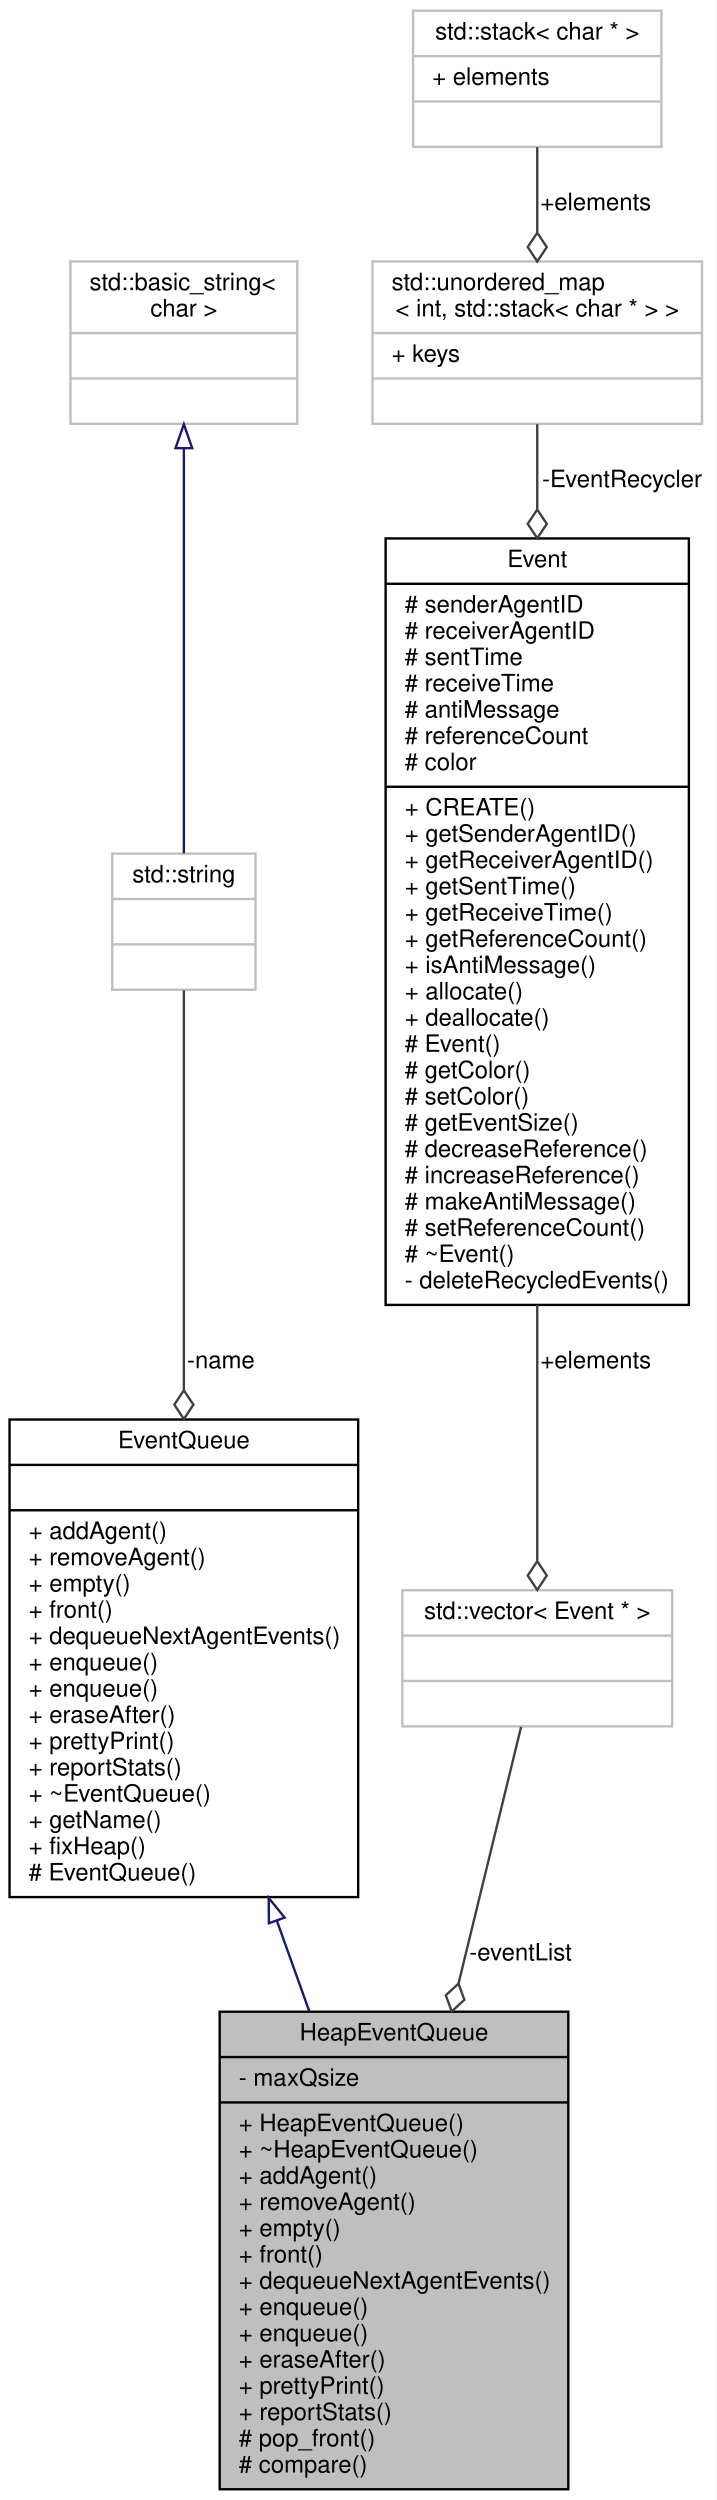
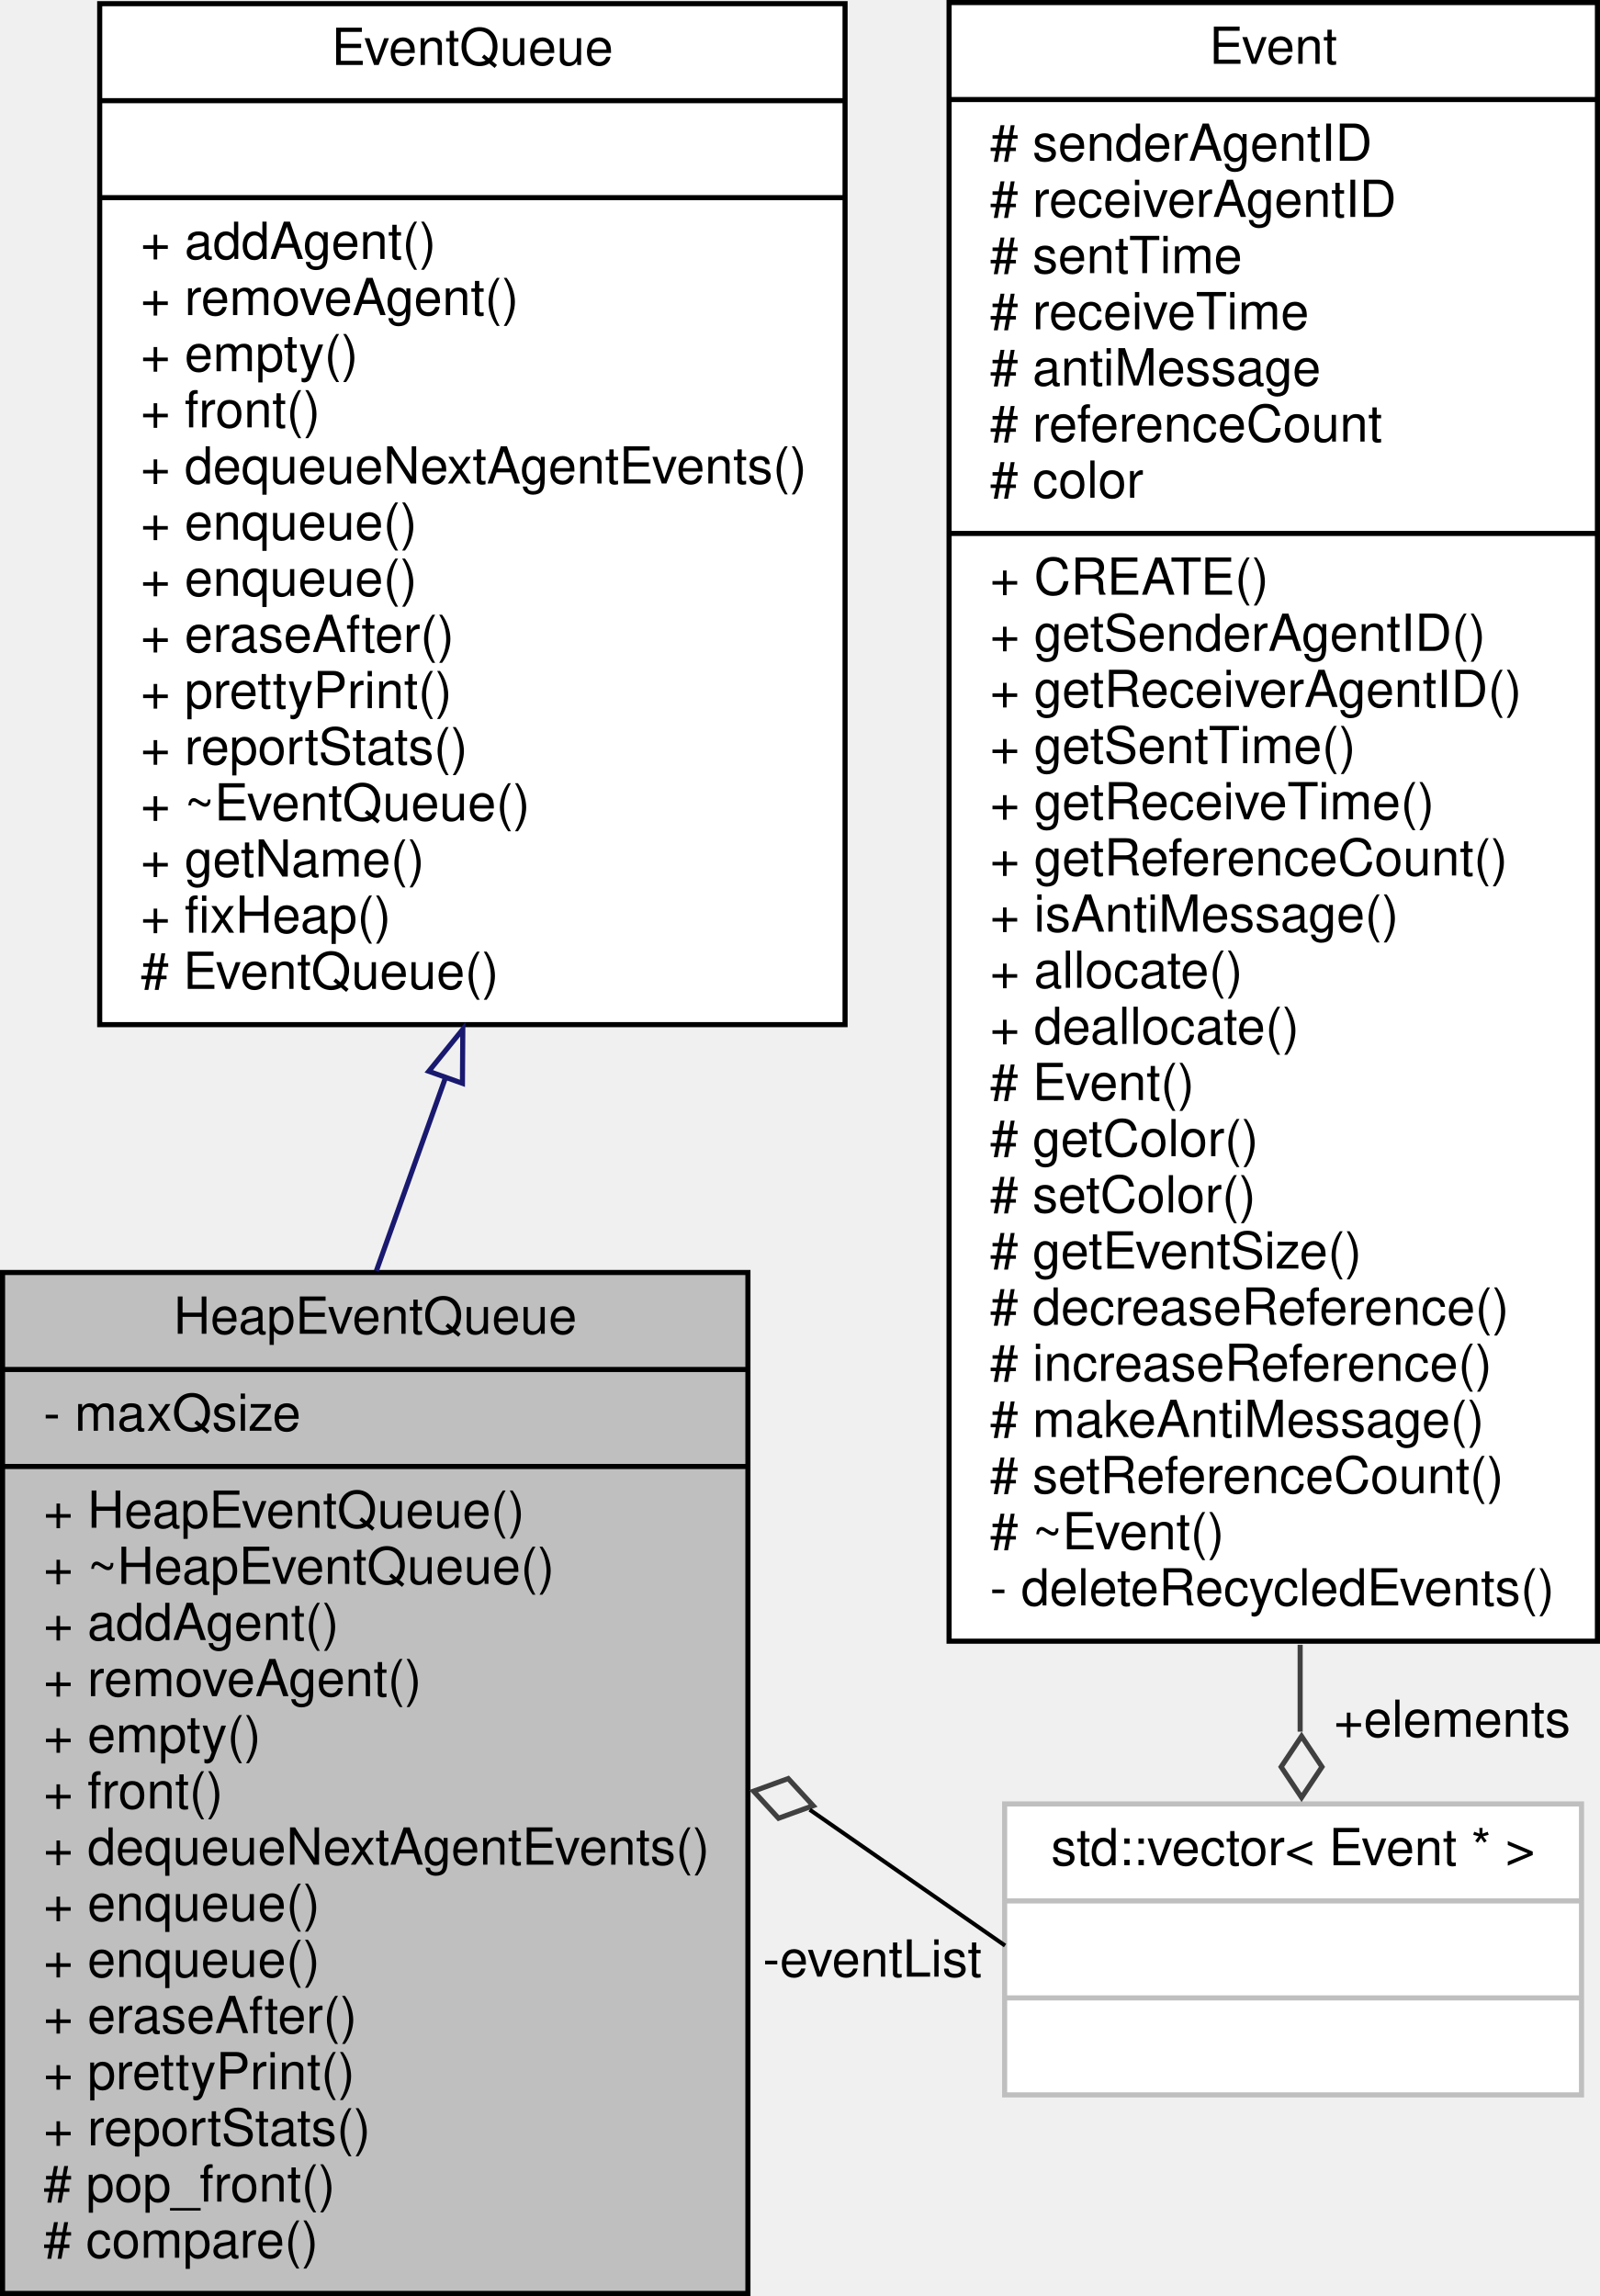
- <svg xmlns="http://www.w3.org/2000/svg" xmlns:xlink="http://www.w3.org/1999/xlink" width="300pt" height="1047pt" viewBox="0.00 0.00 300.00 1047.00">
-   <g id="graph0" class="graph" transform="scale(1 1) rotate(0) translate(4 1043)">
-     <polygon fill="white" stroke="none" points="-4,4 -4,-1043 296,-1043 296,4 -4,4" />
-     <g id="node1" class="node">
-       <polygon fill="#bfbfbf" stroke="black" points="88,-0.5 88,-200.5 234,-200.5 234,-0.5 88,-0.5" />
-       <text text-anchor="middle" x="161" y="-188.5" font-family="Helvetica,sans-Serif" font-size="10.00">HeapEventQueue</text>
-       <polyline fill="none" stroke="black" points="88,-181.5 234,-181.5 " />
-       <text text-anchor="start" x="96" y="-169.5" font-family="Helvetica,sans-Serif" font-size="10.00">- maxQsize</text>
-       <polyline fill="none" stroke="black" points="88,-162.5 234,-162.5 " />
-       <text text-anchor="start" x="96" y="-150.5" font-family="Helvetica,sans-Serif" font-size="10.00">+ HeapEventQueue()</text>
-       <text text-anchor="start" x="96" y="-139.5" font-family="Helvetica,sans-Serif" font-size="10.00">+ ~HeapEventQueue()</text>
-       <text text-anchor="start" x="96" y="-128.5" font-family="Helvetica,sans-Serif" font-size="10.00">+ addAgent()</text>
-       <text text-anchor="start" x="96" y="-117.5" font-family="Helvetica,sans-Serif" font-size="10.00">+ removeAgent()</text>
-       <text text-anchor="start" x="96" y="-106.5" font-family="Helvetica,sans-Serif" font-size="10.00">+ empty()</text>
-       <text text-anchor="start" x="96" y="-95.5" font-family="Helvetica,sans-Serif" font-size="10.00">+ front()</text>
-       <text text-anchor="start" x="96" y="-84.5" font-family="Helvetica,sans-Serif" font-size="10.00">+ dequeueNextAgentEvents()</text>
-       <text text-anchor="start" x="96" y="-73.5" font-family="Helvetica,sans-Serif" font-size="10.00">+ enqueue()</text>
-       <text text-anchor="start" x="96" y="-62.5" font-family="Helvetica,sans-Serif" font-size="10.00">+ enqueue()</text>
-       <text text-anchor="start" x="96" y="-51.5" font-family="Helvetica,sans-Serif" font-size="10.00">+ eraseAfter()</text>
-       <text text-anchor="start" x="96" y="-40.5" font-family="Helvetica,sans-Serif" font-size="10.00">+ prettyPrint()</text>
-       <text text-anchor="start" x="96" y="-29.5" font-family="Helvetica,sans-Serif" font-size="10.00">+ reportStats()</text>
-       <text text-anchor="start" x="96" y="-18.5" font-family="Helvetica,sans-Serif" font-size="10.00"># pop_front()</text>
-       <text text-anchor="start" x="96" y="-7.5" font-family="Helvetica,sans-Serif" font-size="10.00"># compare()</text>
+ <svg xmlns="http://www.w3.org/2000/svg" xmlns:xlink="http://www.w3.org/1999/xlink" width="391.753" height="562.219" viewBox="0 0 313.402 449.775" id="svg2" version="1.1">
+   <defs id="defs306" />
+   <g id="g3453" transform="translate(24.40202,-225)">
+     <g transform="translate(-111.902,674.7754)" id="node1" class="node">
+       <polygon points="88,-200.5 234,-200.5 234,-0.5 88,-0.5 88,-0.5 " id="polygon12" style="fill:#bfbfbf;stroke:#000000" />
+       <text x="161" y="-188.5" font-size="10.00" id="text14" style="font-size:10px;text-anchor:middle;font-family:'Helvetica,sans-Serif'">HeapEventQueue</text>
+       <polyline points="88,-181.5 234,-181.5 " id="polyline16" style="fill:none;stroke:#000000" />
+       <text x="96" y="-169.5" font-size="10.00" id="text18" style="font-size:10px;text-anchor:start;font-family:'Helvetica,sans-Serif'">- maxQsize</text>
+       <polyline points="88,-162.5 234,-162.5 " id="polyline20" style="fill:none;stroke:#000000" />
+       <text x="96" y="-150.5" font-size="10.00" id="text22" style="font-size:10px;text-anchor:start;font-family:'Helvetica,sans-Serif'">+ HeapEventQueue()</text>
+       <text x="96" y="-139.5" font-size="10.00" id="text24" style="font-size:10px;text-anchor:start;font-family:'Helvetica,sans-Serif'">+ ~HeapEventQueue()</text>
+       <text x="96" y="-128.5" font-size="10.00" id="text26" style="font-size:10px;text-anchor:start;font-family:'Helvetica,sans-Serif'">+ addAgent()</text>
+       <text x="96" y="-117.5" font-size="10.00" id="text28" style="font-size:10px;text-anchor:start;font-family:'Helvetica,sans-Serif'">+ removeAgent()</text>
+       <text x="96" y="-106.5" font-size="10.00" id="text30" style="font-size:10px;text-anchor:start;font-family:'Helvetica,sans-Serif'">+ empty()</text>
+       <text x="96" y="-95.5" font-size="10.00" id="text32" style="font-size:10px;text-anchor:start;font-family:'Helvetica,sans-Serif'">+ front()</text>
+       <text x="96" y="-84.5" font-size="10.00" id="text34" style="font-size:10px;text-anchor:start;font-family:'Helvetica,sans-Serif'">+ dequeueNextAgentEvents()</text>
+       <text x="96" y="-73.5" font-size="10.00" id="text36" style="font-size:10px;text-anchor:start;font-family:'Helvetica,sans-Serif'">+ enqueue()</text>
+       <text x="96" y="-62.5" font-size="10.00" id="text38" style="font-size:10px;text-anchor:start;font-family:'Helvetica,sans-Serif'">+ enqueue()</text>
+       <text x="96" y="-51.5" font-size="10.00" id="text40" style="font-size:10px;text-anchor:start;font-family:'Helvetica,sans-Serif'">+ eraseAfter()</text>
+       <text x="96" y="-40.5" font-size="10.00" id="text42" style="font-size:10px;text-anchor:start;font-family:'Helvetica,sans-Serif'">+ prettyPrint()</text>
+       <text x="96" y="-29.5" font-size="10.00" id="text44" style="font-size:10px;text-anchor:start;font-family:'Helvetica,sans-Serif'">+ reportStats()</text>
+       <text x="96" y="-18.5" font-size="10.00" id="text46" style="font-size:10px;text-anchor:start;font-family:'Helvetica,sans-Serif'"># pop_front()</text>
+       <text x="96" y="-7.5" font-size="10.00" id="text48" style="font-size:10px;text-anchor:start;font-family:'Helvetica,sans-Serif'"># compare()</text>
    </g>
-     <g id="node2" class="node">
+     <g transform="translate(-4.872881,674.2209)" id="node2" class="node">
      <g id="a_node2">
-         <a xlink:href="$classEventQueue.html" xlink:title="Base class for the different queues used by the different Schedulers. ">
-           <polygon fill="white" stroke="black" points="0,-248.5 0,-448.5 146,-448.5 146,-248.5 0,-248.5" />
-           <text text-anchor="middle" x="73" y="-436.5" font-family="Helvetica,sans-Serif" font-size="10.00">EventQueue</text>
-           <polyline fill="none" stroke="black" points="0,-429.5 146,-429.5 " />
-           <text text-anchor="middle" x="73" y="-417.5" font-family="Helvetica,sans-Serif" font-size="10.00"> </text>
-           <polyline fill="none" stroke="black" points="0,-410.5 146,-410.5 " />
-           <text text-anchor="start" x="8" y="-398.5" font-family="Helvetica,sans-Serif" font-size="10.00">+ addAgent()</text>
-           <text text-anchor="start" x="8" y="-387.5" font-family="Helvetica,sans-Serif" font-size="10.00">+ removeAgent()</text>
-           <text text-anchor="start" x="8" y="-376.5" font-family="Helvetica,sans-Serif" font-size="10.00">+ empty()</text>
-           <text text-anchor="start" x="8" y="-365.5" font-family="Helvetica,sans-Serif" font-size="10.00">+ front()</text>
-           <text text-anchor="start" x="8" y="-354.5" font-family="Helvetica,sans-Serif" font-size="10.00">+ dequeueNextAgentEvents()</text>
-           <text text-anchor="start" x="8" y="-343.5" font-family="Helvetica,sans-Serif" font-size="10.00">+ enqueue()</text>
-           <text text-anchor="start" x="8" y="-332.5" font-family="Helvetica,sans-Serif" font-size="10.00">+ enqueue()</text>
-           <text text-anchor="start" x="8" y="-321.5" font-family="Helvetica,sans-Serif" font-size="10.00">+ eraseAfter()</text>
-           <text text-anchor="start" x="8" y="-310.5" font-family="Helvetica,sans-Serif" font-size="10.00">+ prettyPrint()</text>
-           <text text-anchor="start" x="8" y="-299.5" font-family="Helvetica,sans-Serif" font-size="10.00">+ reportStats()</text>
-           <text text-anchor="start" x="8" y="-288.5" font-family="Helvetica,sans-Serif" font-size="10.00">+ ~EventQueue()</text>
-           <text text-anchor="start" x="8" y="-277.5" font-family="Helvetica,sans-Serif" font-size="10.00">+ getName()</text>
-           <text text-anchor="start" x="8" y="-266.5" font-family="Helvetica,sans-Serif" font-size="10.00">+ fixHeap()</text>
-           <text text-anchor="start" x="8" y="-255.5" font-family="Helvetica,sans-Serif" font-size="10.00"># EventQueue()</text>
+         <a xlink:href="$classEventQueue.html" id="a54" xlink:title="Base class for the different queues used by the different Schedulers. ">
+           <polygon points="146,-248.5 0,-248.5 0,-248.5 0,-448.5 146,-448.5 " id="polygon56" style="fill:#ffffff;stroke:#000000" />
+           <text x="73" y="-436.5" font-size="10.00" id="text58" style="font-size:10px;text-anchor:middle;font-family:'Helvetica,sans-Serif'">EventQueue</text>
+           <polyline points="0,-429.5 146,-429.5 " id="polyline60" style="fill:none;stroke:#000000" />
+           <text x="73" y="-417.5" font-size="10.00" id="text62" style="font-size:10px;text-anchor:middle;font-family:'Helvetica,sans-Serif'" />
+           <polyline points="0,-410.5 146,-410.5 " id="polyline64" style="fill:none;stroke:#000000" />
+           <text x="8" y="-398.5" font-size="10.00" id="text66" style="font-size:10px;text-anchor:start;font-family:'Helvetica,sans-Serif'">+ addAgent()</text>
+           <text x="8" y="-387.5" font-size="10.00" id="text68" style="font-size:10px;text-anchor:start;font-family:'Helvetica,sans-Serif'">+ removeAgent()</text>
+           <text x="8" y="-376.5" font-size="10.00" id="text70" style="font-size:10px;text-anchor:start;font-family:'Helvetica,sans-Serif'">+ empty()</text>
+           <text x="8" y="-365.5" font-size="10.00" id="text72" style="font-size:10px;text-anchor:start;font-family:'Helvetica,sans-Serif'">+ front()</text>
+           <text x="8" y="-354.5" font-size="10.00" id="text74" style="font-size:10px;text-anchor:start;font-family:'Helvetica,sans-Serif'">+ dequeueNextAgentEvents()</text>
+           <text x="8" y="-343.5" font-size="10.00" id="text76" style="font-size:10px;text-anchor:start;font-family:'Helvetica,sans-Serif'">+ enqueue()</text>
+           <text x="8" y="-332.5" font-size="10.00" id="text78" style="font-size:10px;text-anchor:start;font-family:'Helvetica,sans-Serif'">+ enqueue()</text>
+           <text x="8" y="-321.5" font-size="10.00" id="text80" style="font-size:10px;text-anchor:start;font-family:'Helvetica,sans-Serif'">+ eraseAfter()</text>
+           <text x="8" y="-310.5" font-size="10.00" id="text82" style="font-size:10px;text-anchor:start;font-family:'Helvetica,sans-Serif'">+ prettyPrint()</text>
+           <text x="8" y="-299.5" font-size="10.00" id="text84" style="font-size:10px;text-anchor:start;font-family:'Helvetica,sans-Serif'">+ reportStats()</text>
+           <text x="8" y="-288.5" font-size="10.00" id="text86" style="font-size:10px;text-anchor:start;font-family:'Helvetica,sans-Serif'">+ ~EventQueue()</text>
+           <text x="8" y="-277.5" font-size="10.00" id="text88" style="font-size:10px;text-anchor:start;font-family:'Helvetica,sans-Serif'">+ getName()</text>
+           <text x="8" y="-266.5" font-size="10.00" id="text90" style="font-size:10px;text-anchor:start;font-family:'Helvetica,sans-Serif'">+ fixHeap()</text>
+           <text x="8" y="-255.5" font-size="10.00" id="text92" style="font-size:10px;text-anchor:start;font-family:'Helvetica,sans-Serif'"># EventQueue()</text>
        </a>
      </g>
    </g>
-     <g id="edge1" class="edge">
-       <path fill="none" stroke="midnightblue" d="M111.96,-238.588C116.457,-226.019 121.024,-213.252 125.471,-200.819" />
-       <polygon fill="none" stroke="midnightblue" points="108.612,-237.557 108.539,-248.151 115.203,-239.915 108.612,-237.557" />
+     <g transform="matrix(-1,0,0,1,174.7907,674.7754)" id="edge1" class="edge">
+       <path d="m 111.96,-238.588 c 4.497,12.569 9.064,25.336 13.511,37.769" id="path97" style="fill:none;stroke:#191970" />
+       <polygon points="108.539,-248.151 115.203,-239.915 108.612,-237.557 108.612,-237.557 " id="polygon99" style="fill:none;stroke:#191970" />
    </g>
-     <g id="node3" class="node">
-       <g id="a_node3">
-         <a xlink:title="STL class. ">
-           <polygon fill="white" stroke="#bfbfbf" points="43,-628.5 43,-685.5 103,-685.5 103,-628.5 43,-628.5" />
-           <text text-anchor="middle" x="73" y="-673.5" font-family="Helvetica,sans-Serif" font-size="10.00">std::string</text>
-           <polyline fill="none" stroke="#bfbfbf" points="43,-666.5 103,-666.5 " />
-           <text text-anchor="middle" x="73" y="-654.5" font-family="Helvetica,sans-Serif" font-size="10.00"> </text>
-           <polyline fill="none" stroke="#bfbfbf" points="43,-647.5 103,-647.5 " />
-           <text text-anchor="middle" x="73" y="-635.5" font-family="Helvetica,sans-Serif" font-size="10.00"> </text>
+     <g transform="translate(7.881886,955.3803)" id="node5" class="node">
+       <polygon points="277.5,-377 277.5,-320 164.5,-320 164.5,-320 164.5,-377 " id="polygon158" style="fill:#ffffff;stroke:#bfbfbf" />
+       <text x="221" y="-365" font-size="10.00" id="text160" style="font-size:10px;text-anchor:middle;font-family:'Helvetica,sans-Serif'">std::vector&lt; Event * &gt;</text>
+       <polyline points="164.5,-358 277.5,-358 " id="polyline162" style="fill:none;stroke:#bfbfbf" />
+       <text x="221" y="-346" font-size="10.00" id="text164" style="font-size:10px;text-anchor:middle;font-family:'Helvetica,sans-Serif'" />
+       <polyline points="164.5,-339 277.5,-339 " id="polyline166" style="fill:none;stroke:#bfbfbf" />
+       <text x="221" y="-327" font-size="10.00" id="text168" style="font-size:10px;text-anchor:middle;font-family:'Helvetica,sans-Serif'" />
+     </g>
+     <polygon transform="matrix(0,-1,1,0,335.4849,763.897)" style="fill:none;stroke:#404040" id="polygon175" points="190.482,-205.497 188.018,-212.274 188.018,-212.274 182.71,-207.392 185.174,-200.615 " />
+     <text style="font-size:10px;text-anchor:middle;font-family:'Helvetica,sans-Serif'" id="text177" font-size="10.00" y="612.21" x="146.462">-eventList</text>
+     <g transform="translate(4,1043)" id="node6" class="node">
+       <g id="a_node6">
+         <a xlink:href="$classEvent.html" id="a183" xlink:title="The base class for all events in a simulation. ">
+           <polygon points="157.5,-496.5 157.5,-817.5 284.5,-817.5 284.5,-496.5 157.5,-496.5 " id="polygon185" style="fill:#ffffff;stroke:#000000" />
+           <text x="221" y="-805.5" font-size="10.00" id="text187" style="font-size:10px;text-anchor:middle;font-family:'Helvetica,sans-Serif'">Event</text>
+           <polyline points="157.5,-798.5 284.5,-798.5 " id="polyline189" style="fill:none;stroke:#000000" />
+           <text x="165.5" y="-786.5" font-size="10.00" id="text191" style="font-size:10px;text-anchor:start;font-family:'Helvetica,sans-Serif'"># senderAgentID</text>
+           <text x="165.5" y="-775.5" font-size="10.00" id="text193" style="font-size:10px;text-anchor:start;font-family:'Helvetica,sans-Serif'"># receiverAgentID</text>
+           <text x="165.5" y="-764.5" font-size="10.00" id="text195" style="font-size:10px;text-anchor:start;font-family:'Helvetica,sans-Serif'"># sentTime</text>
+           <text x="165.5" y="-753.5" font-size="10.00" id="text197" style="font-size:10px;text-anchor:start;font-family:'Helvetica,sans-Serif'"># receiveTime</text>
+           <text x="165.5" y="-742.5" font-size="10.00" id="text199" style="font-size:10px;text-anchor:start;font-family:'Helvetica,sans-Serif'"># antiMessage</text>
+           <text x="165.5" y="-731.5" font-size="10.00" id="text201" style="font-size:10px;text-anchor:start;font-family:'Helvetica,sans-Serif'"># referenceCount</text>
+           <text x="165.5" y="-720.5" font-size="10.00" id="text203" style="font-size:10px;text-anchor:start;font-family:'Helvetica,sans-Serif'"># color</text>
+           <polyline points="157.5,-713.5 284.5,-713.5 " id="polyline205" style="fill:none;stroke:#000000" />
+           <text x="165.5" y="-701.5" font-size="10.00" id="text207" style="font-size:10px;text-anchor:start;font-family:'Helvetica,sans-Serif'">+ CREATE()</text>
+           <text x="165.5" y="-690.5" font-size="10.00" id="text209" style="font-size:10px;text-anchor:start;font-family:'Helvetica,sans-Serif'">+ getSenderAgentID()</text>
+           <text x="165.5" y="-679.5" font-size="10.00" id="text211" style="font-size:10px;text-anchor:start;font-family:'Helvetica,sans-Serif'">+ getReceiverAgentID()</text>
+           <text x="165.5" y="-668.5" font-size="10.00" id="text213" style="font-size:10px;text-anchor:start;font-family:'Helvetica,sans-Serif'">+ getSentTime()</text>
+           <text x="165.5" y="-657.5" font-size="10.00" id="text215" style="font-size:10px;text-anchor:start;font-family:'Helvetica,sans-Serif'">+ getReceiveTime()</text>
+           <text x="165.5" y="-646.5" font-size="10.00" id="text217" style="font-size:10px;text-anchor:start;font-family:'Helvetica,sans-Serif'">+ getReferenceCount()</text>
+           <text x="165.5" y="-635.5" font-size="10.00" id="text219" style="font-size:10px;text-anchor:start;font-family:'Helvetica,sans-Serif'">+ isAntiMessage()</text>
+           <text x="165.5" y="-624.5" font-size="10.00" id="text221" style="font-size:10px;text-anchor:start;font-family:'Helvetica,sans-Serif'">+ allocate()</text>
+           <text x="165.5" y="-613.5" font-size="10.00" id="text223" style="font-size:10px;text-anchor:start;font-family:'Helvetica,sans-Serif'">+ deallocate()</text>
+           <text x="165.5" y="-602.5" font-size="10.00" id="text225" style="font-size:10px;text-anchor:start;font-family:'Helvetica,sans-Serif'"># Event()</text>
+           <text x="165.5" y="-591.5" font-size="10.00" id="text227" style="font-size:10px;text-anchor:start;font-family:'Helvetica,sans-Serif'"># getColor()</text>
+           <text x="165.5" y="-580.5" font-size="10.00" id="text229" style="font-size:10px;text-anchor:start;font-family:'Helvetica,sans-Serif'"># setColor()</text>
+           <text x="165.5" y="-569.5" font-size="10.00" id="text231" style="font-size:10px;text-anchor:start;font-family:'Helvetica,sans-Serif'"># getEventSize()</text>
+           <text x="165.5" y="-558.5" font-size="10.00" id="text233" style="font-size:10px;text-anchor:start;font-family:'Helvetica,sans-Serif'"># decreaseReference()</text>
+           <text x="165.5" y="-547.5" font-size="10.00" id="text235" style="font-size:10px;text-anchor:start;font-family:'Helvetica,sans-Serif'"># increaseReference()</text>
+           <text x="165.5" y="-536.5" font-size="10.00" id="text237" style="font-size:10px;text-anchor:start;font-family:'Helvetica,sans-Serif'"># makeAntiMessage()</text>
+           <text x="165.5" y="-525.5" font-size="10.00" id="text239" style="font-size:10px;text-anchor:start;font-family:'Helvetica,sans-Serif'"># setReferenceCount()</text>
+           <text x="165.5" y="-514.5" font-size="10.00" id="text241" style="font-size:10px;text-anchor:start;font-family:'Helvetica,sans-Serif'"># ~Event()</text>
+           <text x="165.5" y="-503.5" font-size="10.00" id="text243" style="font-size:10px;text-anchor:start;font-family:'Helvetica,sans-Serif'">- deleteRecycledEvents()</text>
        </a>
      </g>
    </g>
-     <g id="edge2" class="edge">
-       <path fill="none" stroke="#404040" d="M73,-628.26C73,-590.623 73,-521.17 73,-461.008" />
-       <polygon fill="none" stroke="#404040" points="73,-460.719 69,-454.719 73,-448.719 77,-454.719 73,-460.719" />
-       <text text-anchor="middle" x="88.5" y="-470" font-family="Helvetica,sans-Serif" font-size="10.00"> -name</text>
-     </g>
-     <g id="node4" class="node">
-       <g id="a_node4">
-         <a xlink:title="STL class. ">
-           <polygon fill="white" stroke="#bfbfbf" points="25.5,-865.5 25.5,-933.5 120.5,-933.5 120.5,-865.5 25.5,-865.5" />
-           <text text-anchor="start" x="33.5" y="-921.5" font-family="Helvetica,sans-Serif" font-size="10.00">std::basic_string&lt;</text>
-           <text text-anchor="middle" x="73" y="-910.5" font-family="Helvetica,sans-Serif" font-size="10.00"> char &gt;</text>
-           <polyline fill="none" stroke="#bfbfbf" points="25.5,-903.5 120.5,-903.5 " />
-           <text text-anchor="middle" x="73" y="-891.5" font-family="Helvetica,sans-Serif" font-size="10.00"> </text>
-           <polyline fill="none" stroke="#bfbfbf" points="25.5,-884.5 120.5,-884.5 " />
-           <text text-anchor="middle" x="73" y="-872.5" font-family="Helvetica,sans-Serif" font-size="10.00"> </text>
-         </a>
-       </g>
-     </g>
-     <g id="edge3" class="edge">
-       <path fill="none" stroke="midnightblue" d="M73,-855.289C73,-806.09 73,-727.175 73,-685.631" />
-       <polygon fill="none" stroke="midnightblue" points="69.5,-855.312 73,-865.312 76.5,-855.312 69.5,-855.312" />
-     </g>
-     <g id="node5" class="node">
-       <polygon fill="white" stroke="#bfbfbf" points="164.5,-320 164.5,-377 277.5,-377 277.5,-320 164.5,-320" />
-       <text text-anchor="middle" x="221" y="-365" font-family="Helvetica,sans-Serif" font-size="10.00">std::vector&lt; Event * &gt;</text>
-       <polyline fill="none" stroke="#bfbfbf" points="164.5,-358 277.5,-358 " />
-       <text text-anchor="middle" x="221" y="-346" font-family="Helvetica,sans-Serif" font-size="10.00"> </text>
-       <polyline fill="none" stroke="#bfbfbf" points="164.5,-339 277.5,-339 " />
-       <text text-anchor="middle" x="221" y="-327" font-family="Helvetica,sans-Serif" font-size="10.00"> </text>
-     </g>
-     <g id="edge4" class="edge">
-       <path fill="none" stroke="#404040" d="M214.234,-319.759C207.804,-293.398 197.706,-251.995 188.025,-212.303" />
-       <polygon fill="none" stroke="#404040" points="188.018,-212.274 182.71,-207.392 185.174,-200.615 190.482,-205.497 188.018,-212.274" />
-       <text text-anchor="middle" x="214" y="-222" font-family="Helvetica,sans-Serif" font-size="10.00"> -eventList</text>
-     </g>
-     <g id="node6" class="node">
-       <g id="a_node6">
-         <a xlink:href="$classEvent.html" xlink:title="The base class for all events in a simulation. ">
-           <polygon fill="white" stroke="black" points="157.5,-496.5 157.5,-817.5 284.5,-817.5 284.5,-496.5 157.5,-496.5" />
-           <text text-anchor="middle" x="221" y="-805.5" font-family="Helvetica,sans-Serif" font-size="10.00">Event</text>
-           <polyline fill="none" stroke="black" points="157.5,-798.5 284.5,-798.5 " />
-           <text text-anchor="start" x="165.5" y="-786.5" font-family="Helvetica,sans-Serif" font-size="10.00"># senderAgentID</text>
-           <text text-anchor="start" x="165.5" y="-775.5" font-family="Helvetica,sans-Serif" font-size="10.00"># receiverAgentID</text>
-           <text text-anchor="start" x="165.5" y="-764.5" font-family="Helvetica,sans-Serif" font-size="10.00"># sentTime</text>
-           <text text-anchor="start" x="165.5" y="-753.5" font-family="Helvetica,sans-Serif" font-size="10.00"># receiveTime</text>
-           <text text-anchor="start" x="165.5" y="-742.5" font-family="Helvetica,sans-Serif" font-size="10.00"># antiMessage</text>
-           <text text-anchor="start" x="165.5" y="-731.5" font-family="Helvetica,sans-Serif" font-size="10.00"># referenceCount</text>
-           <text text-anchor="start" x="165.5" y="-720.5" font-family="Helvetica,sans-Serif" font-size="10.00"># color</text>
-           <polyline fill="none" stroke="black" points="157.5,-713.5 284.5,-713.5 " />
-           <text text-anchor="start" x="165.5" y="-701.5" font-family="Helvetica,sans-Serif" font-size="10.00">+ CREATE()</text>
-           <text text-anchor="start" x="165.5" y="-690.5" font-family="Helvetica,sans-Serif" font-size="10.00">+ getSenderAgentID()</text>
-           <text text-anchor="start" x="165.5" y="-679.5" font-family="Helvetica,sans-Serif" font-size="10.00">+ getReceiverAgentID()</text>
-           <text text-anchor="start" x="165.5" y="-668.5" font-family="Helvetica,sans-Serif" font-size="10.00">+ getSentTime()</text>
-           <text text-anchor="start" x="165.5" y="-657.5" font-family="Helvetica,sans-Serif" font-size="10.00">+ getReceiveTime()</text>
-           <text text-anchor="start" x="165.5" y="-646.5" font-family="Helvetica,sans-Serif" font-size="10.00">+ getReferenceCount()</text>
-           <text text-anchor="start" x="165.5" y="-635.5" font-family="Helvetica,sans-Serif" font-size="10.00">+ isAntiMessage()</text>
-           <text text-anchor="start" x="165.5" y="-624.5" font-family="Helvetica,sans-Serif" font-size="10.00">+ allocate()</text>
-           <text text-anchor="start" x="165.5" y="-613.5" font-family="Helvetica,sans-Serif" font-size="10.00">+ deallocate()</text>
-           <text text-anchor="start" x="165.5" y="-602.5" font-family="Helvetica,sans-Serif" font-size="10.00"># Event()</text>
-           <text text-anchor="start" x="165.5" y="-591.5" font-family="Helvetica,sans-Serif" font-size="10.00"># getColor()</text>
-           <text text-anchor="start" x="165.5" y="-580.5" font-family="Helvetica,sans-Serif" font-size="10.00"># setColor()</text>
-           <text text-anchor="start" x="165.5" y="-569.5" font-family="Helvetica,sans-Serif" font-size="10.00"># getEventSize()</text>
-           <text text-anchor="start" x="165.5" y="-558.5" font-family="Helvetica,sans-Serif" font-size="10.00"># decreaseReference()</text>
-           <text text-anchor="start" x="165.5" y="-547.5" font-family="Helvetica,sans-Serif" font-size="10.00"># increaseReference()</text>
-           <text text-anchor="start" x="165.5" y="-536.5" font-family="Helvetica,sans-Serif" font-size="10.00"># makeAntiMessage()</text>
-           <text text-anchor="start" x="165.5" y="-525.5" font-family="Helvetica,sans-Serif" font-size="10.00"># setReferenceCount()</text>
-           <text text-anchor="start" x="165.5" y="-514.5" font-family="Helvetica,sans-Serif" font-size="10.00"># ~Event()</text>
-           <text text-anchor="start" x="165.5" y="-503.5" font-family="Helvetica,sans-Serif" font-size="10.00">- deleteRecycledEvents()</text>
-         </a>
-       </g>
-     </g>
-     <g id="edge5" class="edge">
-       <path fill="none" stroke="#404040" d="M221,-496.466C221,-456.66 221,-417.421 221,-389.514" />
-       <polygon fill="none" stroke="#404040" points="221,-389.15 217,-383.15 221,-377.15 225,-383.15 221,-389.15" />
-       <text text-anchor="middle" x="245.5" y="-470" font-family="Helvetica,sans-Serif" font-size="10.00"> +elements</text>
-     </g>
-     <g id="node7" class="node">
-       <polygon fill="white" stroke="#bfbfbf" points="152,-865.5 152,-933.5 290,-933.5 290,-865.5 152,-865.5" />
-       <text text-anchor="start" x="160" y="-921.5" font-family="Helvetica,sans-Serif" font-size="10.00">std::unordered_map</text>
-       <text text-anchor="middle" x="221" y="-910.5" font-family="Helvetica,sans-Serif" font-size="10.00">&lt; int, std::stack&lt; char * &gt; &gt;</text>
-       <polyline fill="none" stroke="#bfbfbf" points="152,-903.5 290,-903.5 " />
-       <text text-anchor="start" x="160" y="-891.5" font-family="Helvetica,sans-Serif" font-size="10.00">+ keys</text>
-       <polyline fill="none" stroke="#bfbfbf" points="152,-884.5 290,-884.5 " />
-       <text text-anchor="middle" x="221" y="-872.5" font-family="Helvetica,sans-Serif" font-size="10.00"> </text>
-     </g>
-     <g id="edge6" class="edge">
-       <path fill="none" stroke="#404040" d="M221,-865.312C221,-855.052 221,-842.969 221,-829.878" />
-       <polygon fill="none" stroke="#404040" points="221,-829.596 217,-823.596 221,-817.596 225,-823.596 221,-829.596" />
-       <text text-anchor="middle" x="256.5" y="-839" font-family="Helvetica,sans-Serif" font-size="10.00"> -EventRecycler</text>
-     </g>
-     <g id="node8" class="node">
-       <polygon fill="white" stroke="#bfbfbf" points="169,-981.5 169,-1038.5 273,-1038.5 273,-981.5 169,-981.5" />
-       <text text-anchor="middle" x="221" y="-1026.5" font-family="Helvetica,sans-Serif" font-size="10.00">std::stack&lt; char * &gt;</text>
-       <polyline fill="none" stroke="#bfbfbf" points="169,-1019.5 273,-1019.5 " />
-       <text text-anchor="start" x="177" y="-1007.5" font-family="Helvetica,sans-Serif" font-size="10.00">+ elements</text>
-       <polyline fill="none" stroke="#bfbfbf" points="169,-1000.5 273,-1000.5 " />
-       <text text-anchor="middle" x="221" y="-988.5" font-family="Helvetica,sans-Serif" font-size="10.00"> </text>
-     </g>
-     <g id="edge7" class="edge">
-       <path fill="none" stroke="#404040" d="M221,-981.34C221,-970.529 221,-957.847 221,-945.775" />
-       <polygon fill="none" stroke="#404040" points="221,-945.519 217,-939.519 221,-933.519 225,-939.519 221,-945.519" />
-       <text text-anchor="middle" x="245.5" y="-955" font-family="Helvetica,sans-Serif" font-size="10.00"> +elements</text>
-     </g>
+     <path style="fill:none;stroke:#404040;stroke-width:1" id="path248" d="m 230.268,547.203 c 0,6.338 0,12.586 0,17.029" />
+     <polygon transform="translate(9.545547,954.2712)" style="fill:none;stroke:#404040" id="polygon250" points="221,-389.15 221,-389.15 217,-383.15 221,-377.15 225,-383.15 " />
+     <text style="font-size:10px;text-anchor:middle;font-family:'Helvetica,sans-Serif'" id="text252" font-size="10.00" y="565.236" x="260.037">+elements</text>
+     <path transform="scale(0.8,0.8)" id="path3451" d="m 167.753,724.388 47.83,33.273" style="fill:none;stroke:#000000;stroke-width:1px;stroke-linecap:butt;stroke-linejoin:miter;stroke-opacity:1" />
  </g>
</svg>
